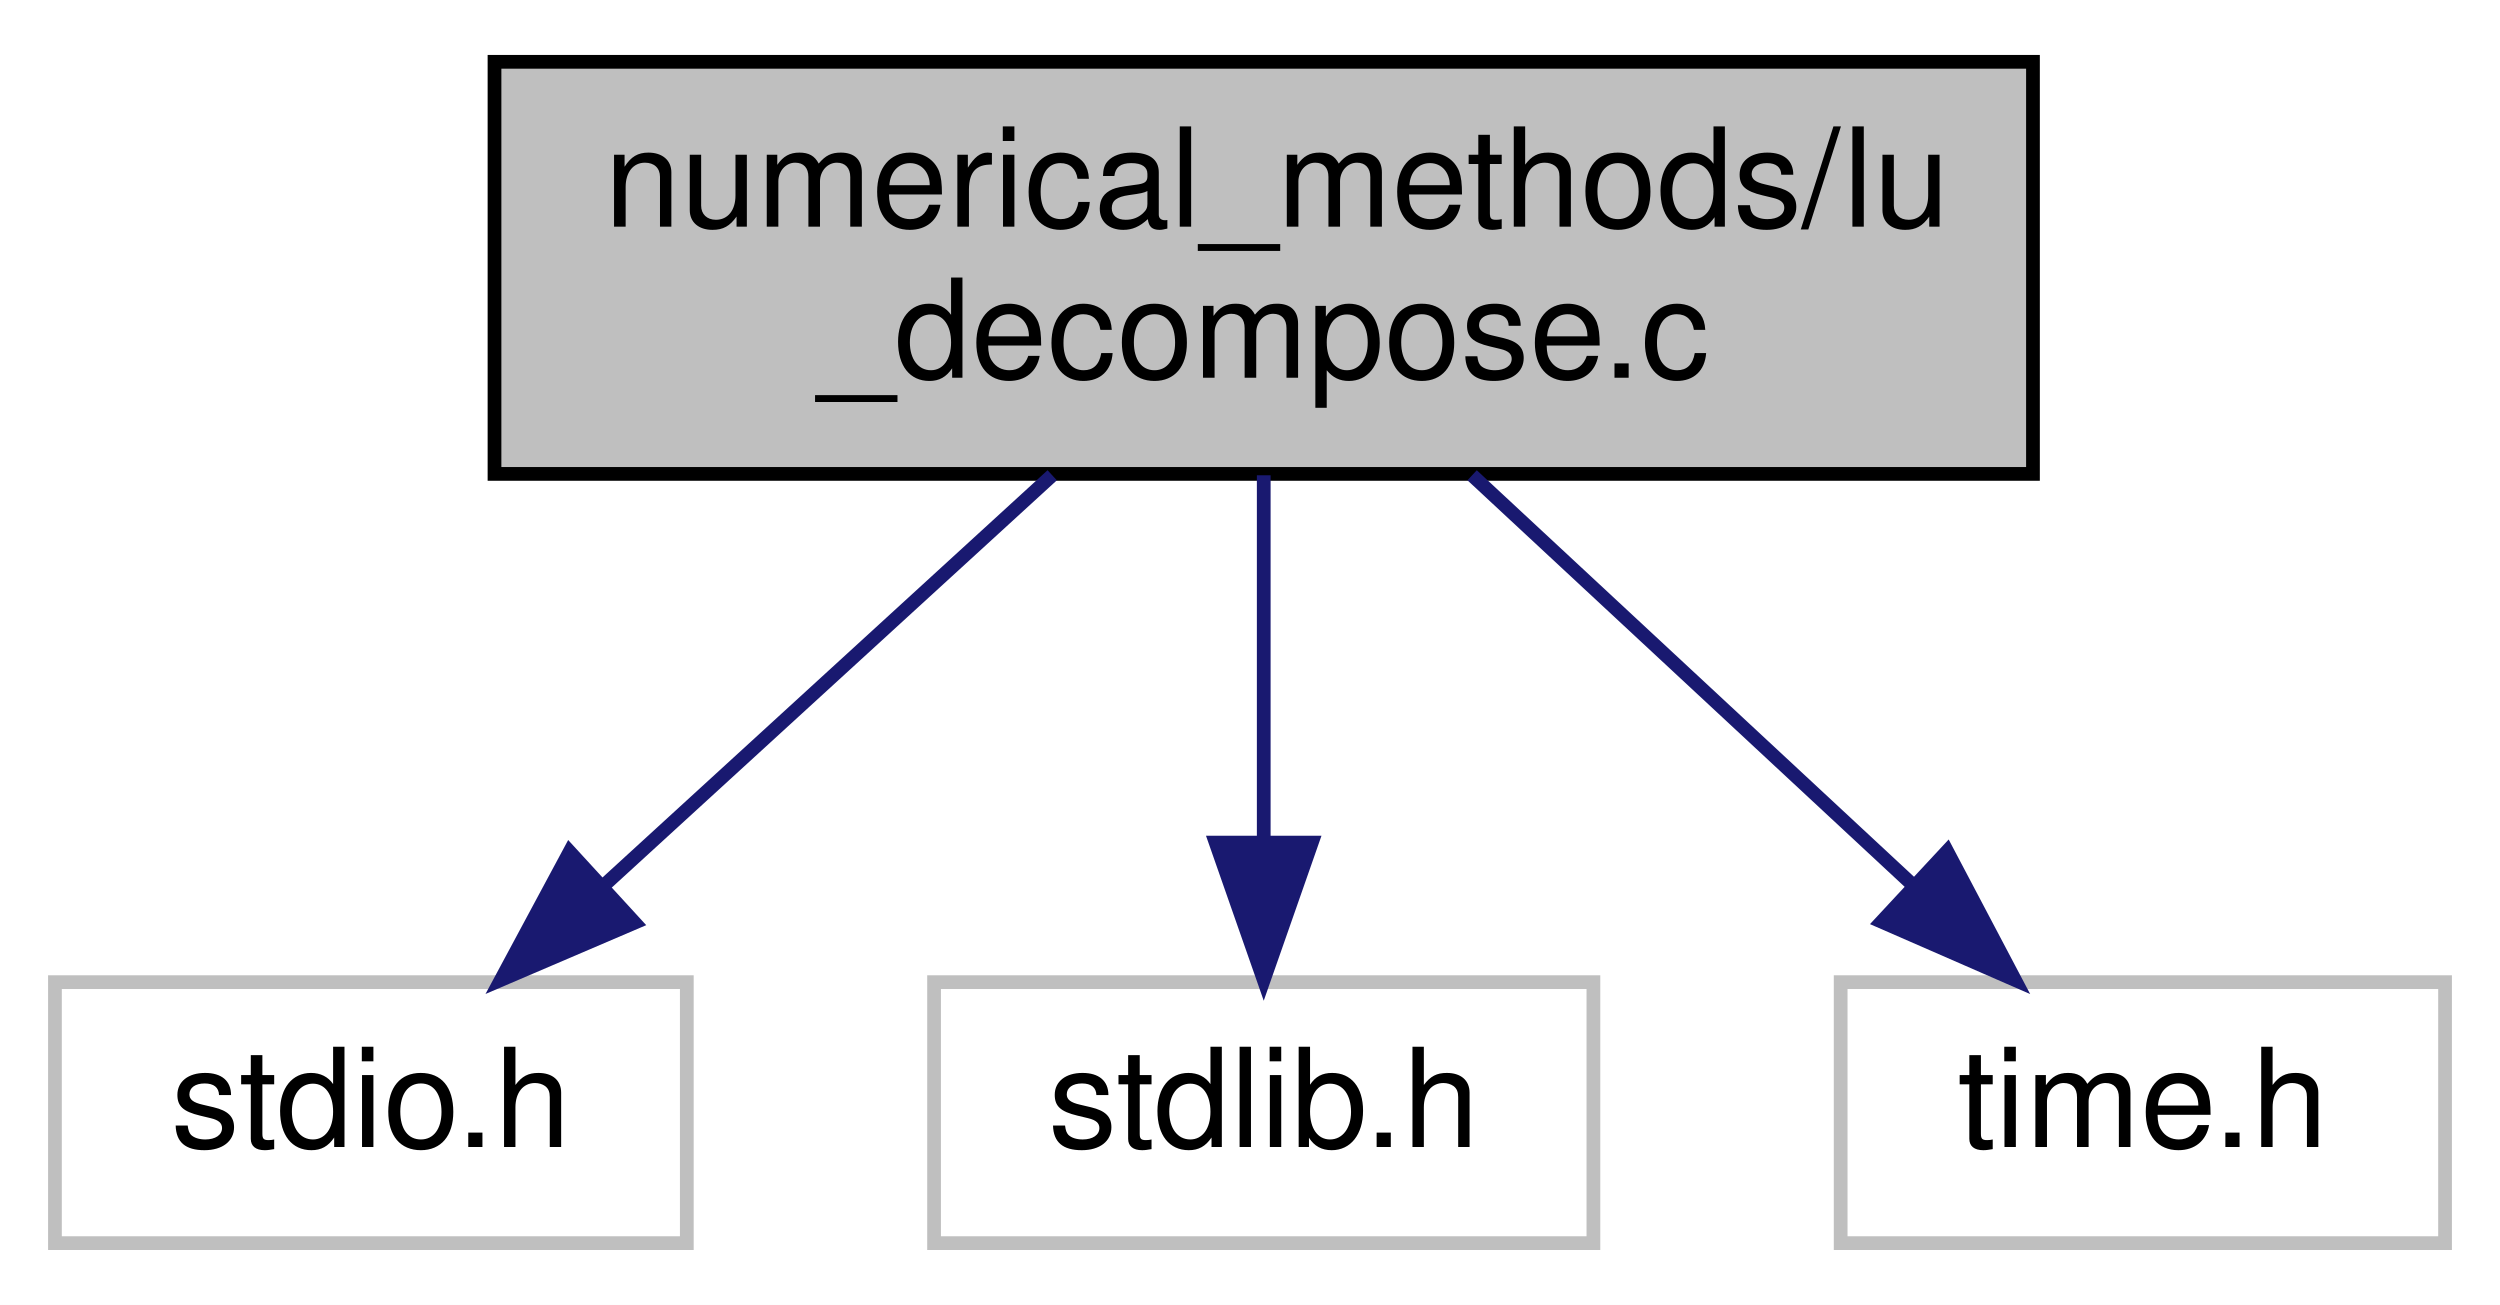
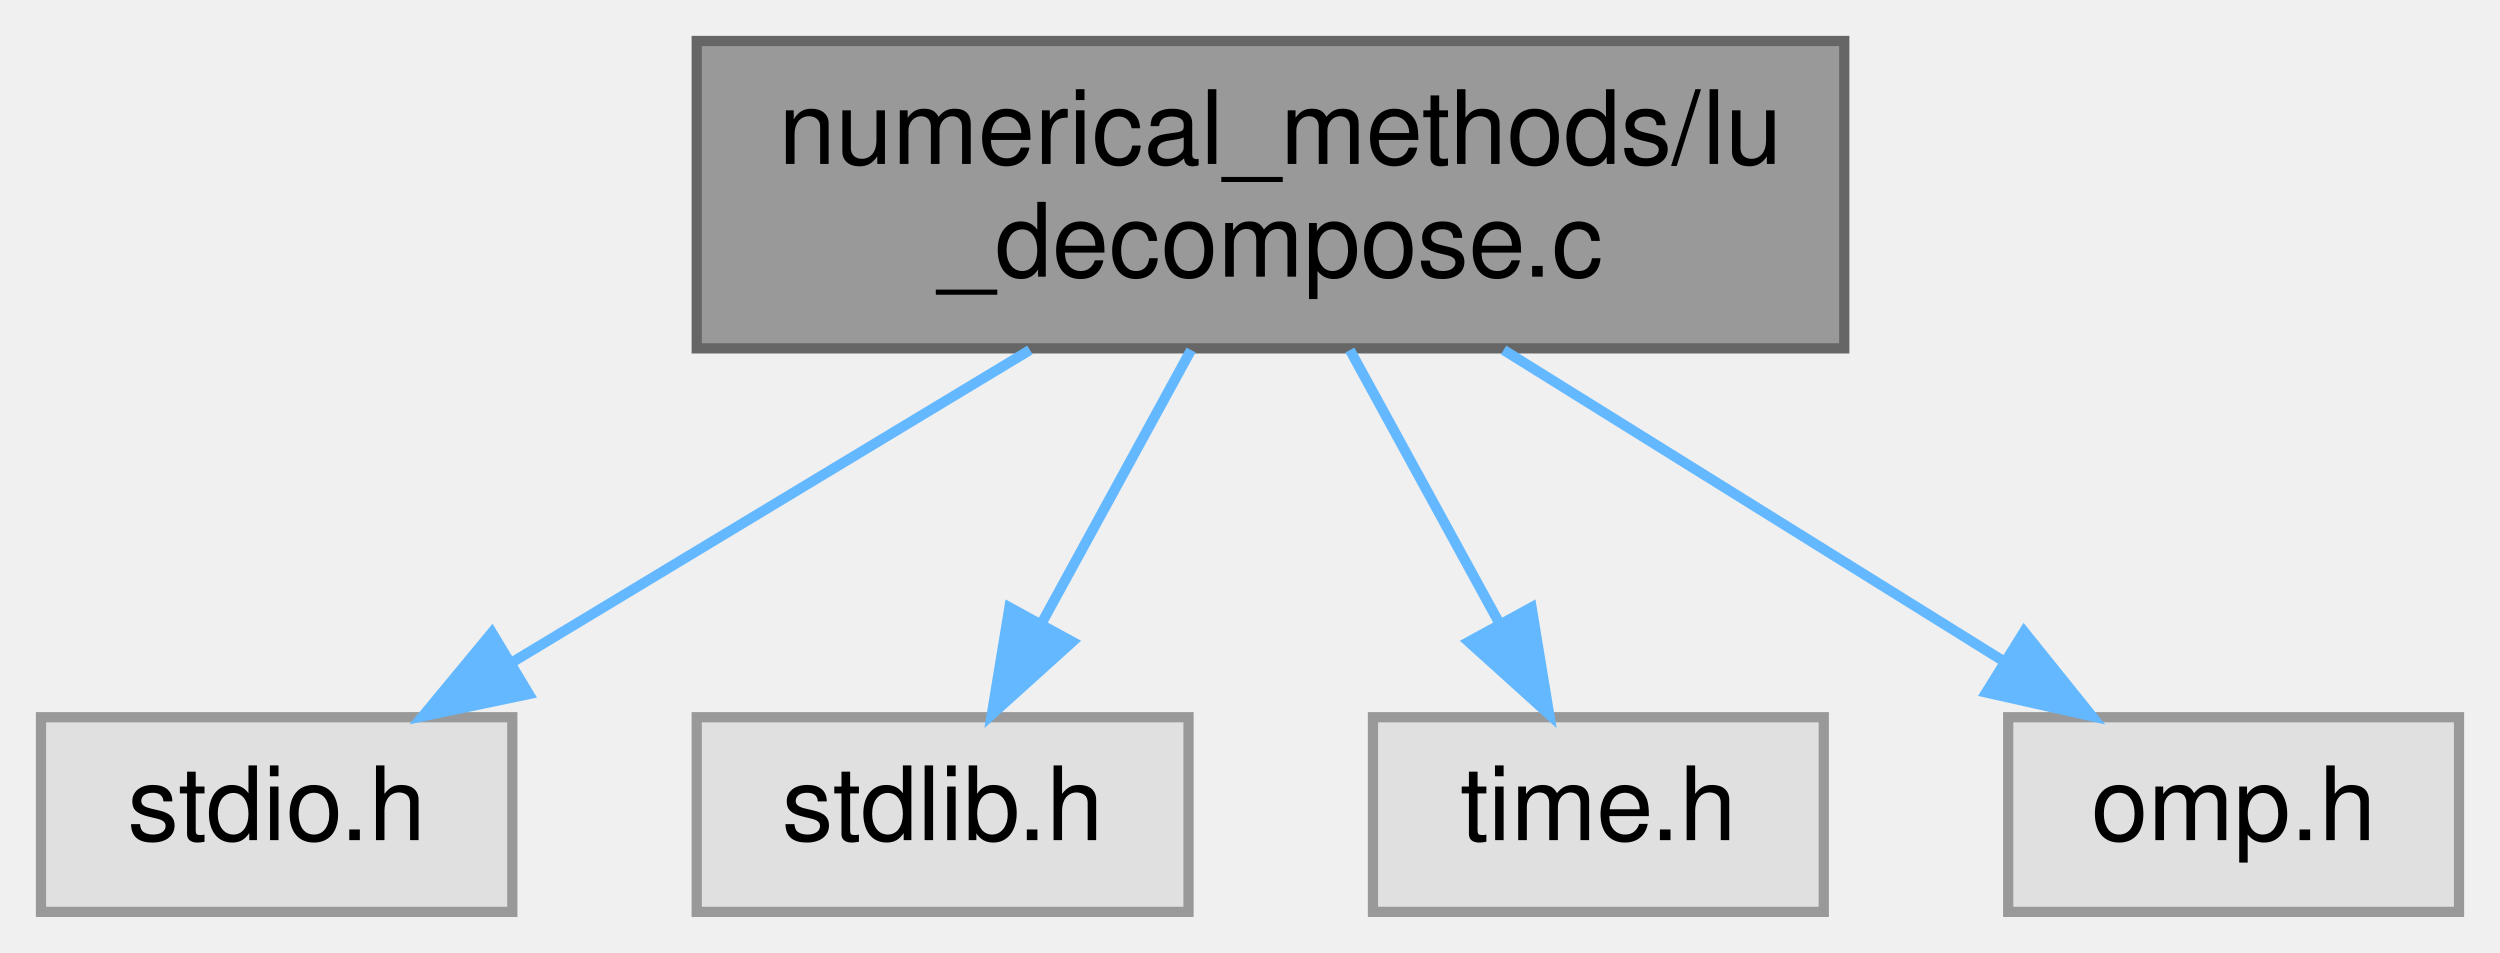
- <svg xmlns="http://www.w3.org/2000/svg" xmlns:xlink="http://www.w3.org/1999/xlink" width="182pt" height="95pt" viewBox="0.00 0.00 182.00 95.00">
-   <g id="graph0" class="graph" transform="scale(1 1) rotate(0) translate(4 91)">
-     <polygon fill="white" stroke="transparent" points="-4,4 -4,-91 178,-91 178,4 -4,4" />
+ <svg xmlns="http://www.w3.org/2000/svg" xmlns:xlink="http://www.w3.org/1999/xlink" width="244pt" height="93pt" viewBox="0.00 0.00 244.00 93.00">
+   <g id="graph0" class="graph" transform="scale(1 1) rotate(0) translate(4 89)">
    <g id="node1" class="node">
      <g id="a_node1">
        <a xlink:title="LU decomposition of a square matrix">
-           <polygon fill="#bfbfbf" stroke="black" points="32,-56.5 32,-86.5 144,-86.5 144,-56.5 32,-56.5" />
-           <text text-anchor="start" x="40" y="-74.5" font-family="Helvetica,sans-Serif" font-size="10.00">numerical_methods/lu</text>
-           <text text-anchor="middle" x="88" y="-63.5" font-family="Helvetica,sans-Serif" font-size="10.00">_decompose.c</text>
+           <polygon fill="#999999" stroke="#666666" points="176,-85 64,-85 64,-55 176,-55 176,-85" />
+           <text text-anchor="start" x="72" y="-73" font-family="Helvetica,sans-Serif" font-size="10.00">numerical_methods/lu</text>
+           <text text-anchor="middle" x="120" y="-62" font-family="Helvetica,sans-Serif" font-size="10.00">_decompose.c</text>
        </a>
      </g>
    </g>
    <g id="node2" class="node">
      <g id="a_node2">
        <a xlink:title=" ">
-           <polygon fill="white" stroke="#bfbfbf" points="0,-0.5 0,-19.5 46,-19.5 46,-0.5 0,-0.5" />
-           <text text-anchor="middle" x="23" y="-7.5" font-family="Helvetica,sans-Serif" font-size="10.00">stdio.h</text>
+           <polygon fill="#e0e0e0" stroke="#999999" points="46,-19 0,-19 0,0 46,0 46,-19" />
+           <text text-anchor="middle" x="23" y="-7" font-family="Helvetica,sans-Serif" font-size="10.00">stdio.h</text>
        </a>
      </g>
    </g>
    <g id="edge1" class="edge">
-       <path fill="none" stroke="midnightblue" d="M72.6,-56.4C62.76,-47.4 50.01,-35.72 39.89,-26.47" />
-       <polygon fill="midnightblue" stroke="midnightblue" points="42.2,-23.83 32.46,-19.66 37.47,-28.99 42.2,-23.83" />
+       <path fill="none" stroke="#63b8ff" d="M96.52,-54.84C81.2,-45.6 61.29,-33.59 46.05,-24.4" />
+       <polygon fill="#63b8ff" stroke="#63b8ff" points="47.62,-21.26 37.25,-19.09 44.01,-27.26 47.62,-21.26" />
    </g>
    <g id="node3" class="node">
      <g id="a_node3">
        <a xlink:title=" ">
-           <polygon fill="white" stroke="#bfbfbf" points="64,-0.5 64,-19.5 112,-19.5 112,-0.5 64,-0.5" />
-           <text text-anchor="middle" x="88" y="-7.5" font-family="Helvetica,sans-Serif" font-size="10.00">stdlib.h</text>
+           <polygon fill="#e0e0e0" stroke="#999999" points="112,-19 64,-19 64,0 112,0 112,-19" />
+           <text text-anchor="middle" x="88" y="-7" font-family="Helvetica,sans-Serif" font-size="10.00">stdlib.h</text>
        </a>
      </g>
    </g>
    <g id="edge2" class="edge">
-       <path fill="none" stroke="midnightblue" d="M88,-56.4C88,-48.47 88,-38.46 88,-29.86" />
-       <polygon fill="midnightblue" stroke="midnightblue" points="91.5,-29.66 88,-19.66 84.5,-29.66 91.5,-29.66" />
+       <path fill="none" stroke="#63b8ff" d="M112.25,-54.84C107.85,-46.78 102.29,-36.62 97.6,-28.06" />
+       <polygon fill="#63b8ff" stroke="#63b8ff" points="100.66,-26.36 92.8,-19.27 94.52,-29.72 100.66,-26.36" />
    </g>
    <g id="node4" class="node">
      <g id="a_node4">
        <a xlink:title=" ">
-           <polygon fill="white" stroke="#bfbfbf" points="130,-0.5 130,-19.5 174,-19.5 174,-0.5 130,-0.5" />
-           <text text-anchor="middle" x="152" y="-7.5" font-family="Helvetica,sans-Serif" font-size="10.00">time.h</text>
+           <polygon fill="#e0e0e0" stroke="#999999" points="174,-19 130,-19 130,0 174,0 174,-19" />
+           <text text-anchor="middle" x="152" y="-7" font-family="Helvetica,sans-Serif" font-size="10.00">time.h</text>
        </a>
      </g>
    </g>
    <g id="edge3" class="edge">
-       <path fill="none" stroke="midnightblue" d="M103.17,-56.4C112.75,-47.49 125.16,-35.95 135.07,-26.74" />
-       <polygon fill="midnightblue" stroke="midnightblue" points="137.75,-29.03 142.69,-19.66 132.98,-23.9 137.75,-29.03" />
+       <path fill="none" stroke="#63b8ff" d="M127.75,-54.84C132.15,-46.78 137.71,-36.62 142.4,-28.06" />
+       <polygon fill="#63b8ff" stroke="#63b8ff" points="145.48,-29.72 147.2,-19.27 139.34,-26.36 145.48,-29.72" />
+     </g>
+     <g id="node5" class="node">
+       <g id="a_node5">
+         <a xlink:title=" ">
+           <polygon fill="#e0e0e0" stroke="#999999" points="236,-19 192,-19 192,0 236,0 236,-19" />
+           <text text-anchor="middle" x="214" y="-7" font-family="Helvetica,sans-Serif" font-size="10.00">omp.h</text>
+         </a>
+       </g>
+     </g>
+     <g id="edge4" class="edge">
+       <path fill="none" stroke="#63b8ff" d="M142.75,-54.84C157.6,-45.6 176.9,-33.59 191.66,-24.4" />
+       <polygon fill="#63b8ff" stroke="#63b8ff" points="193.55,-27.35 200.19,-19.09 189.85,-21.41 193.55,-27.35" />
    </g>
  </g>
</svg>
